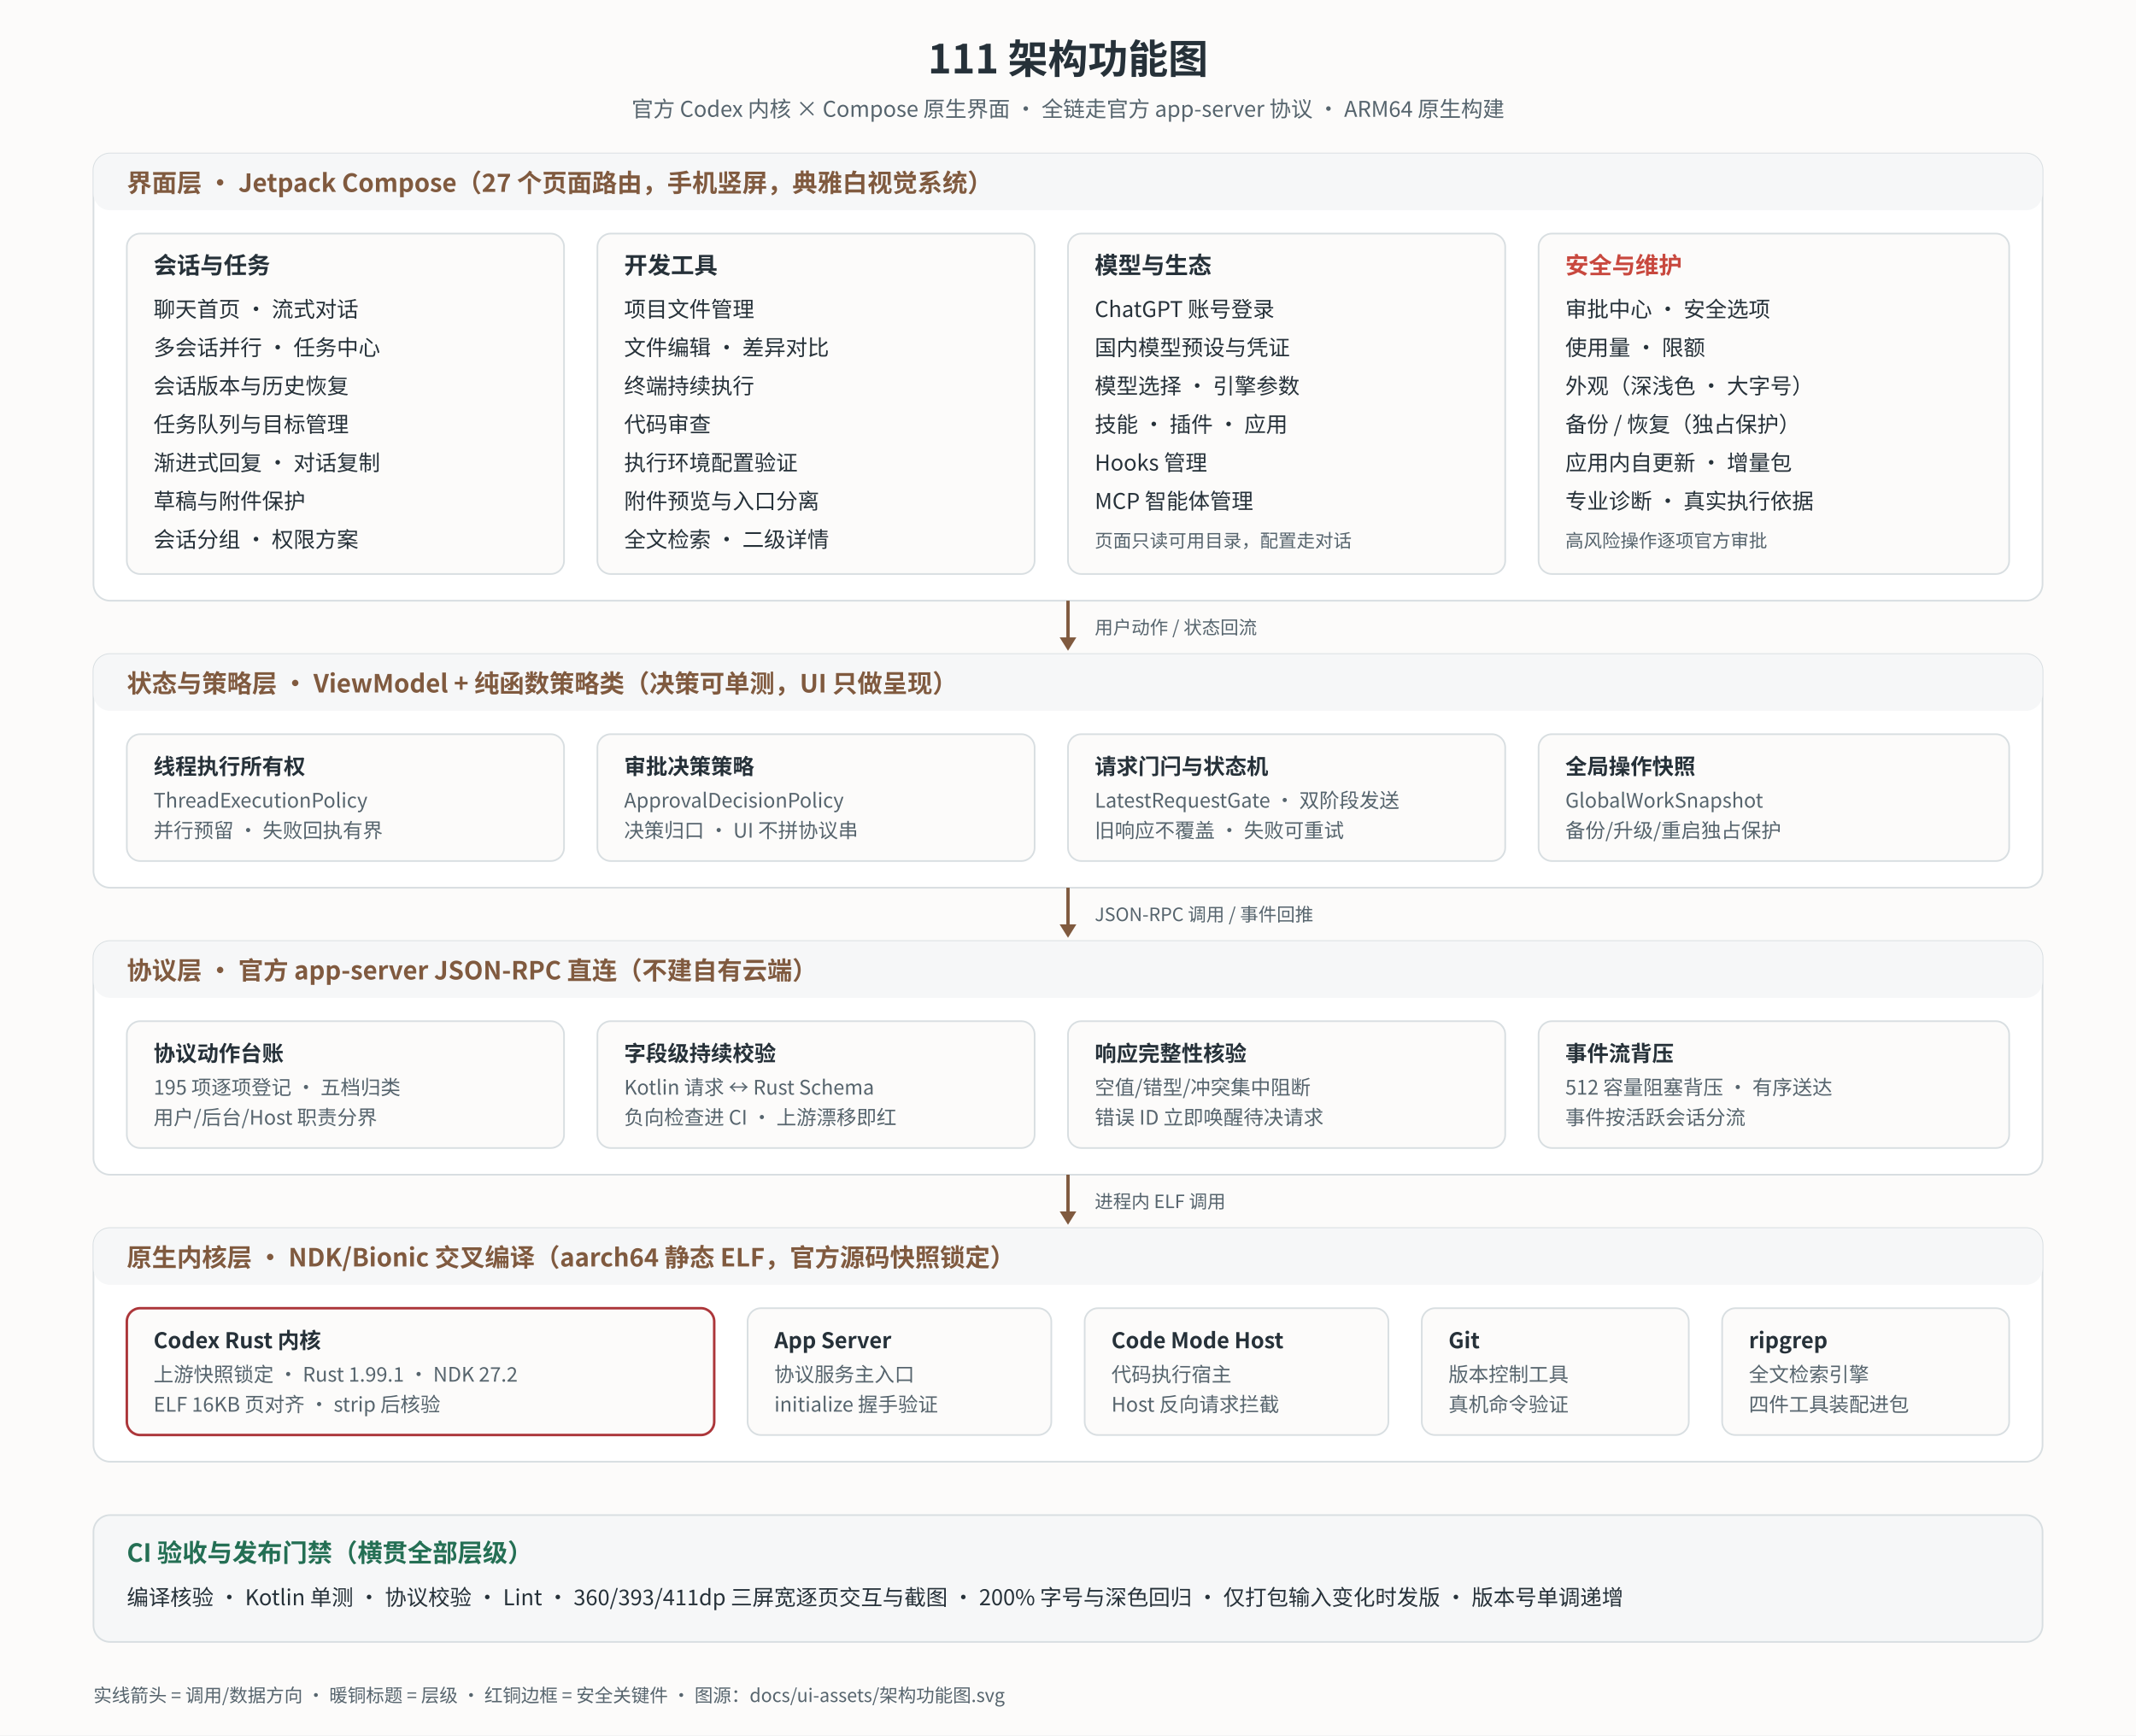
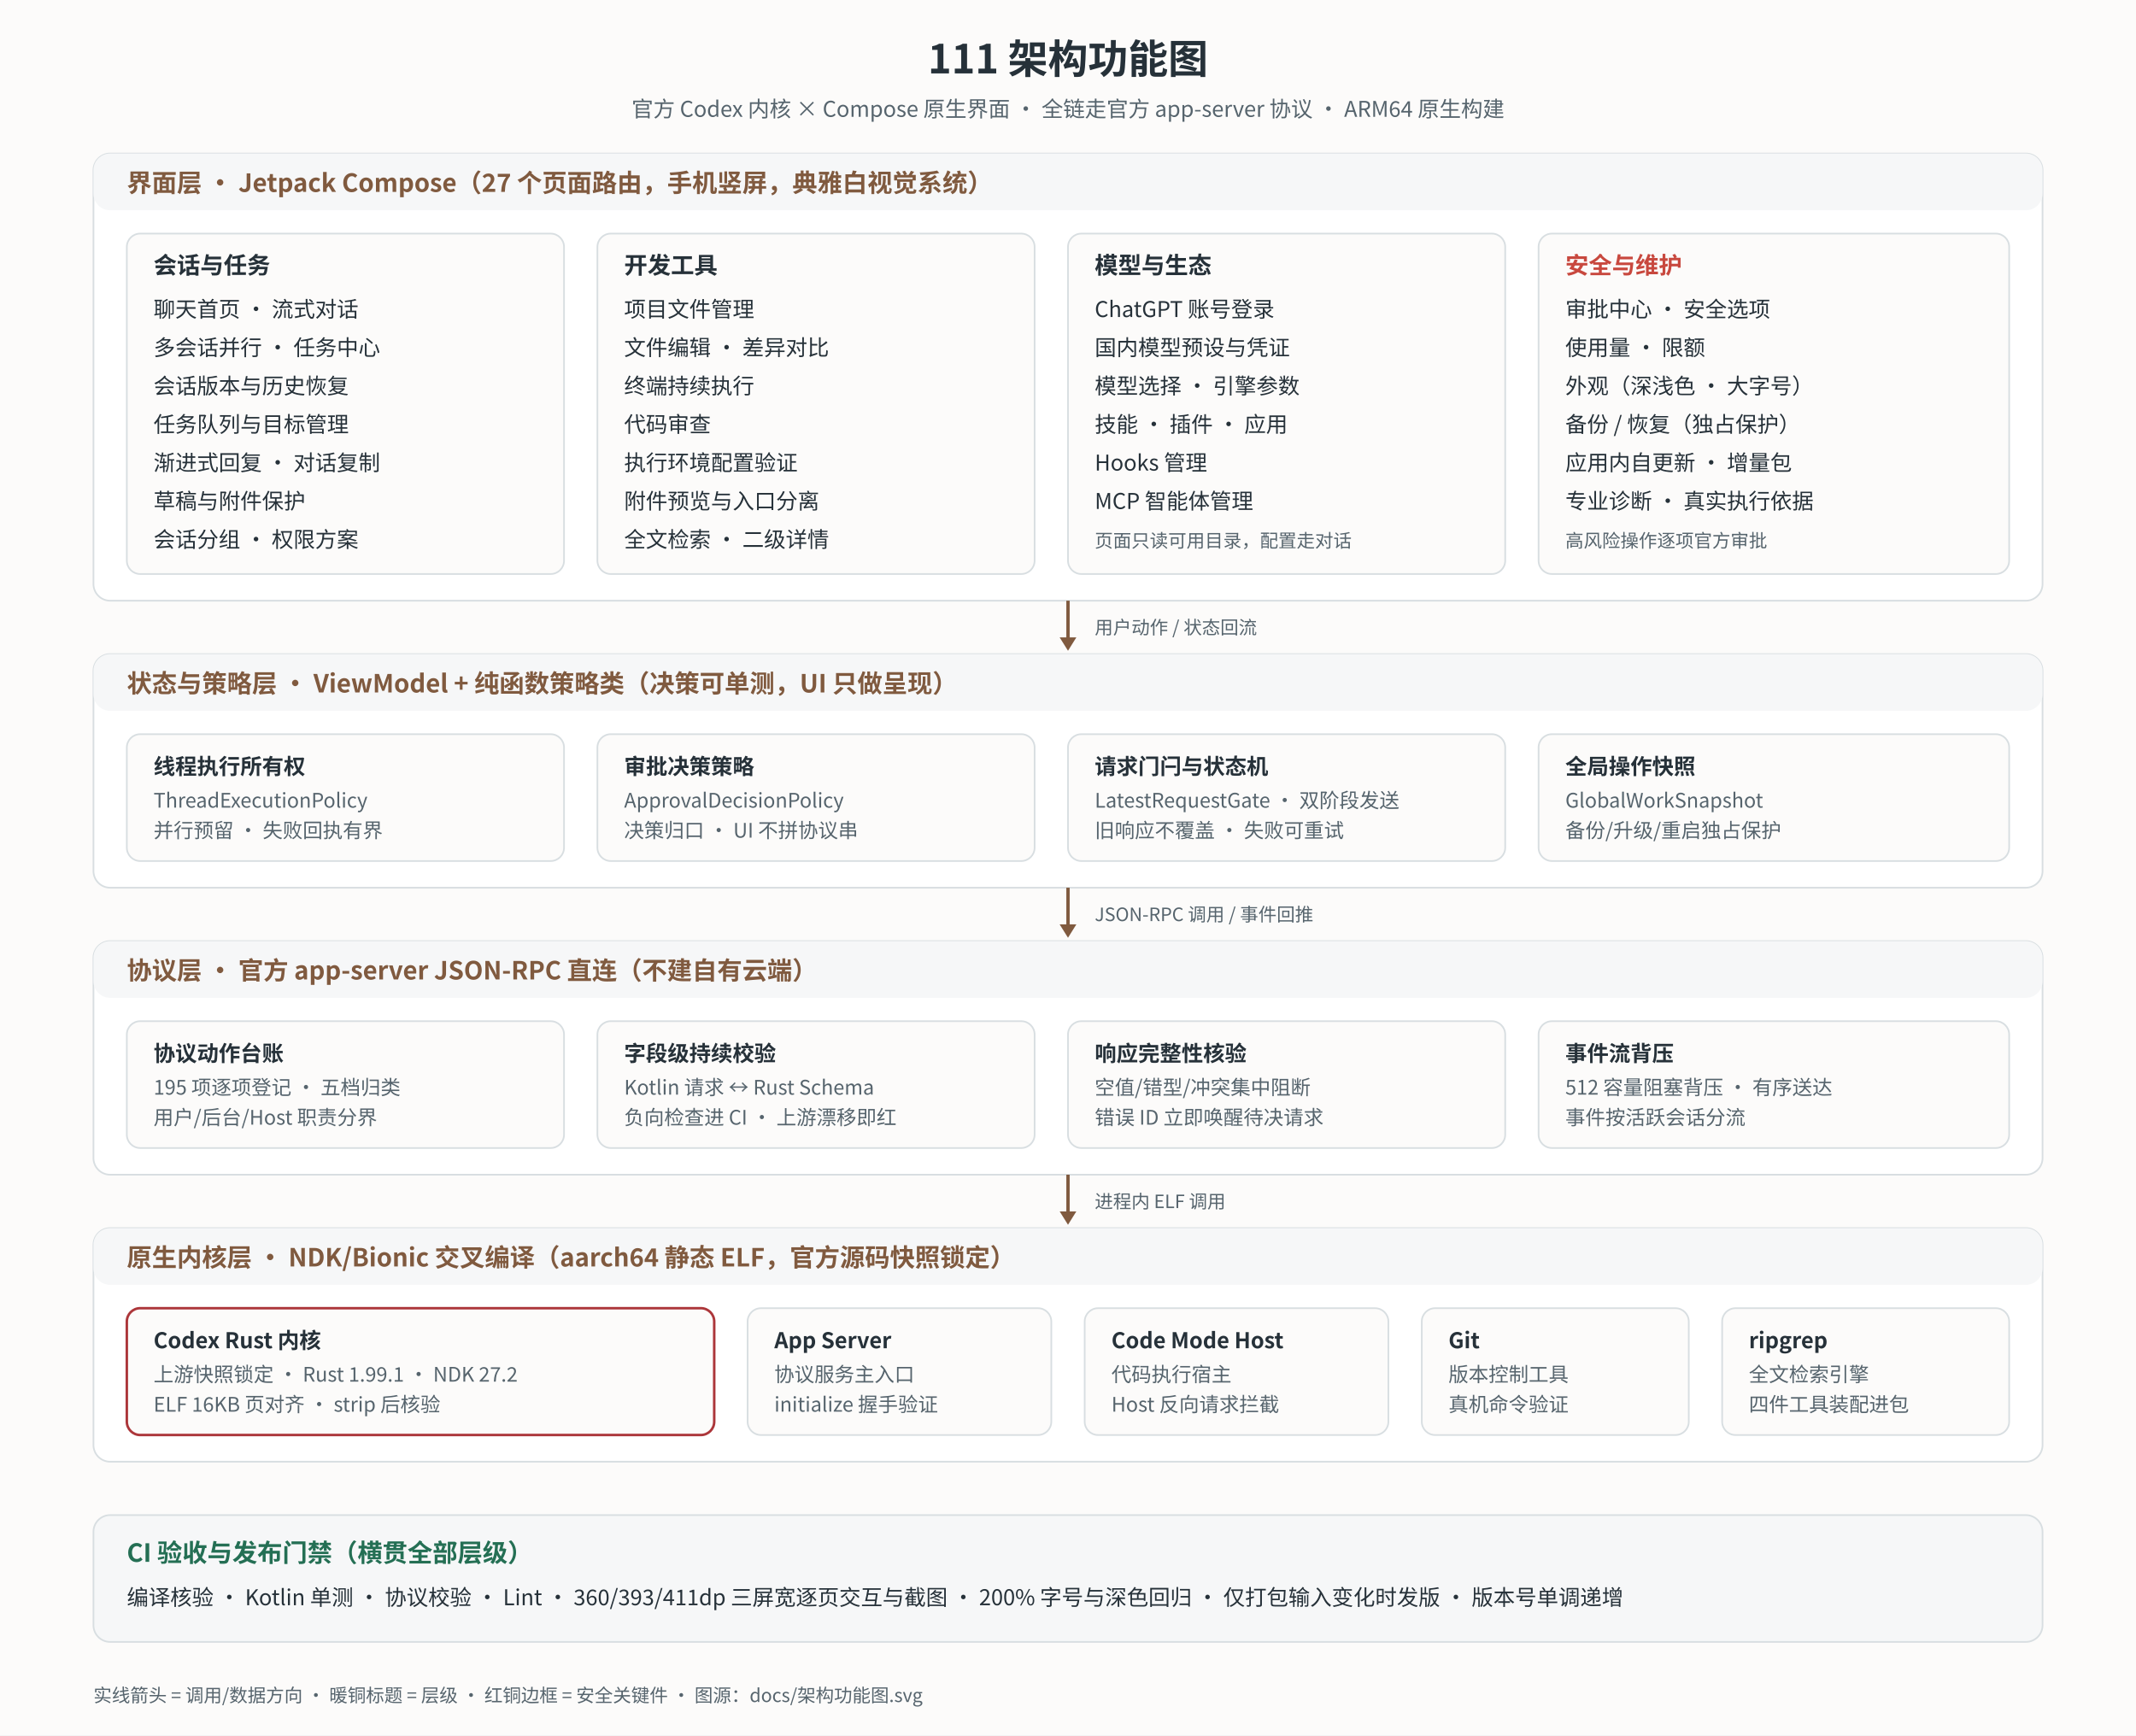
<svg xmlns="http://www.w3.org/2000/svg" width="1280" height="1040" viewBox="0 0 1280 1040" role="img" aria-label="111 架构功能图：Compose 界面层、状态与策略层、协议层、原生内核层四层结构，底部横贯 CI 验收与发布门禁">
  <rect width="1280" height="1040" fill="#FCFBFA" />
  <g font-family="Noto Sans CJK SC, PingFang SC, Microsoft YaHei, sans-serif">
    <text x="640" y="44" text-anchor="middle" font-size="24" font-weight="700" fill="#263139">111 架构功能图</text>
    <text x="640" y="70" text-anchor="middle" font-size="13" fill="#56646D">官方 Codex 内核 × Compose 原生界面 · 全链走官方 app-server 协议 · ARM64 原生构建</text>
    <rect x="56" y="92" width="1168" height="268" rx="10" fill="#FFFFFF" stroke="#D8DEE1" />
    <rect x="56" y="92" width="1168" height="34" rx="10" fill="#F6F7F8" />
    <text x="76" y="115" font-size="15" font-weight="700" fill="#805A3F">界面层 · Jetpack Compose（27 个页面路由，手机竖屏，典雅白视觉系统）</text>
    <rect x="76" y="140" width="262" height="204" rx="8" fill="#FCFBFA" stroke="#D8DEE1" />
    <text x="92" y="164" font-size="14" font-weight="700" fill="#263139">会话与任务</text>
    <text x="92" y="190" font-size="13" fill="#263139">聊天首页 · 流式对话</text>
    <text x="92" y="213" font-size="13" fill="#263139">多会话并行 · 任务中心</text>
    <text x="92" y="236" font-size="13" fill="#263139">会话版本与历史恢复</text>
    <text x="92" y="259" font-size="13" fill="#263139">任务队列与目标管理</text>
    <text x="92" y="282" font-size="13" fill="#263139">渐进式回复 · 对话复制</text>
    <text x="92" y="305" font-size="13" fill="#263139">草稿与附件保护</text>
    <text x="92" y="328" font-size="13" fill="#263139">会话分组 · 权限方案</text>
    <rect x="358" y="140" width="262" height="204" rx="8" fill="#FCFBFA" stroke="#D8DEE1" />
    <text x="374" y="164" font-size="14" font-weight="700" fill="#263139">开发工具</text>
    <text x="374" y="190" font-size="13" fill="#263139">项目文件管理</text>
    <text x="374" y="213" font-size="13" fill="#263139">文件编辑 · 差异对比</text>
    <text x="374" y="236" font-size="13" fill="#263139">终端持续执行</text>
    <text x="374" y="259" font-size="13" fill="#263139">代码审查</text>
    <text x="374" y="282" font-size="13" fill="#263139">执行环境配置验证</text>
    <text x="374" y="305" font-size="13" fill="#263139">附件预览与入口分离</text>
    <text x="374" y="328" font-size="13" fill="#263139">全文检索 · 二级详情</text>
    <rect x="640" y="140" width="262" height="204" rx="8" fill="#FCFBFA" stroke="#D8DEE1" />
    <text x="656" y="164" font-size="14" font-weight="700" fill="#263139">模型与生态</text>
    <text x="656" y="190" font-size="13" fill="#263139">ChatGPT 账号登录</text>
    <text x="656" y="213" font-size="13" fill="#263139">国内模型预设与凭证</text>
    <text x="656" y="236" font-size="13" fill="#263139">模型选择 · 引擎参数</text>
    <text x="656" y="259" font-size="13" fill="#263139">技能 · 插件 · 应用</text>
    <text x="656" y="282" font-size="13" fill="#263139">Hooks 管理</text>
    <text x="656" y="305" font-size="13" fill="#263139">MCP 智能体管理</text>
    <text x="656" y="328" font-size="11" fill="#56646D">页面只读可用目录，配置走对话</text>
    <rect x="922" y="140" width="282" height="204" rx="8" fill="#FCFBFA" stroke="#D8DEE1" />
    <text x="938" y="164" font-size="14" font-weight="700" fill="#C8483E">安全与维护</text>
    <text x="938" y="190" font-size="13" fill="#263139">审批中心 · 安全选项</text>
    <text x="938" y="213" font-size="13" fill="#263139">使用量 · 限额</text>
    <text x="938" y="236" font-size="13" fill="#263139">外观（深浅色 · 大字号）</text>
    <text x="938" y="259" font-size="13" fill="#263139">备份 / 恢复（独占保护）</text>
    <text x="938" y="282" font-size="13" fill="#263139">应用内自更新 · 增量包</text>
    <text x="938" y="305" font-size="13" fill="#263139">专业诊断 · 真实执行依据</text>
    <text x="938" y="328" font-size="11" fill="#56646D">高风险操作逐项官方审批</text>
    <line x1="640" y1="360" x2="640" y2="384" stroke="#805A3F" stroke-width="2" />
    <polygon points="640,390 635,382 645,382" fill="#805A3F" />
    <text x="656" y="380" font-size="11" fill="#56646D">用户动作 / 状态回流</text>
    <rect x="56" y="392" width="1168" height="140" rx="10" fill="#FFFFFF" stroke="#D8DEE1" />
    <rect x="56" y="392" width="1168" height="34" rx="10" fill="#F6F7F8" />
    <text x="76" y="415" font-size="15" font-weight="700" fill="#805A3F">状态与策略层 · ViewModel + 纯函数策略类（决策可单测，UI 只做呈现）</text>
    <rect x="76" y="440" width="262" height="76" rx="8" fill="#FCFBFA" stroke="#D8DEE1" />
    <text x="92" y="464" font-size="13" font-weight="700" fill="#263139">线程执行所有权</text>
    <text x="92" y="484" font-size="12" fill="#56646D">ThreadExecutionPolicy</text>
    <text x="92" y="502" font-size="12" fill="#56646D">并行预留 · 失败回执有界</text>
    <rect x="358" y="440" width="262" height="76" rx="8" fill="#FCFBFA" stroke="#D8DEE1" />
    <text x="374" y="464" font-size="13" font-weight="700" fill="#263139">审批决策策略</text>
    <text x="374" y="484" font-size="12" fill="#56646D">ApprovalDecisionPolicy</text>
    <text x="374" y="502" font-size="12" fill="#56646D">决策归口 · UI 不拼协议串</text>
    <rect x="640" y="440" width="262" height="76" rx="8" fill="#FCFBFA" stroke="#D8DEE1" />
    <text x="656" y="464" font-size="13" font-weight="700" fill="#263139">请求门闩与状态机</text>
    <text x="656" y="484" font-size="12" fill="#56646D">LatestRequestGate · 双阶段发送</text>
    <text x="656" y="502" font-size="12" fill="#56646D">旧响应不覆盖 · 失败可重试</text>
    <rect x="922" y="440" width="282" height="76" rx="8" fill="#FCFBFA" stroke="#D8DEE1" />
    <text x="938" y="464" font-size="13" font-weight="700" fill="#263139">全局操作快照</text>
    <text x="938" y="484" font-size="12" fill="#56646D">GlobalWorkSnapshot</text>
    <text x="938" y="502" font-size="12" fill="#56646D">备份/升级/重启独占保护</text>
    <line x1="640" y1="532" x2="640" y2="556" stroke="#805A3F" stroke-width="2" />
    <polygon points="640,562 635,554 645,554" fill="#805A3F" />
    <text x="656" y="552" font-size="11" fill="#56646D">JSON-RPC 调用 / 事件回推</text>
    <rect x="56" y="564" width="1168" height="140" rx="10" fill="#FFFFFF" stroke="#D8DEE1" />
    <rect x="56" y="564" width="1168" height="34" rx="10" fill="#F6F7F8" />
    <text x="76" y="587" font-size="15" font-weight="700" fill="#805A3F">协议层 · 官方 app-server JSON-RPC 直连（不建自有云端）</text>
    <rect x="76" y="612" width="262" height="76" rx="8" fill="#FCFBFA" stroke="#D8DEE1" />
    <text x="92" y="636" font-size="13" font-weight="700" fill="#263139">协议动作台账</text>
    <text x="92" y="656" font-size="12" fill="#56646D">195 项逐项登记 · 五档归类</text>
    <text x="92" y="674" font-size="12" fill="#56646D">用户/后台/Host 职责分界</text>
    <rect x="358" y="612" width="262" height="76" rx="8" fill="#FCFBFA" stroke="#D8DEE1" />
    <text x="374" y="636" font-size="13" font-weight="700" fill="#263139">字段级持续校验</text>
    <text x="374" y="656" font-size="12" fill="#56646D">Kotlin 请求 ↔ Rust Schema</text>
    <text x="374" y="674" font-size="12" fill="#56646D">负向检查进 CI · 上游漂移即红</text>
    <rect x="640" y="612" width="262" height="76" rx="8" fill="#FCFBFA" stroke="#D8DEE1" />
    <text x="656" y="636" font-size="13" font-weight="700" fill="#263139">响应完整性核验</text>
    <text x="656" y="656" font-size="12" fill="#56646D">空值/错型/冲突集中阻断</text>
    <text x="656" y="674" font-size="12" fill="#56646D">错误 ID 立即唤醒待决请求</text>
    <rect x="922" y="612" width="282" height="76" rx="8" fill="#FCFBFA" stroke="#D8DEE1" />
    <text x="938" y="636" font-size="13" font-weight="700" fill="#263139">事件流背压</text>
    <text x="938" y="656" font-size="12" fill="#56646D">512 容量阻塞背压 · 有序送达</text>
    <text x="938" y="674" font-size="12" fill="#56646D">事件按活跃会话分流</text>
    <line x1="640" y1="704" x2="640" y2="728" stroke="#805A3F" stroke-width="2" />
    <polygon points="640,734 635,726 645,726" fill="#805A3F" />
    <text x="656" y="724" font-size="11" fill="#56646D">进程内 ELF 调用</text>
    <rect x="56" y="736" width="1168" height="140" rx="10" fill="#FFFFFF" stroke="#D8DEE1" />
    <rect x="56" y="736" width="1168" height="34" rx="10" fill="#F6F7F8" />
    <text x="76" y="759" font-size="15" font-weight="700" fill="#805A3F">原生内核层 · NDK/Bionic 交叉编译（aarch64 静态 ELF，官方源码快照锁定）</text>
    <rect x="76" y="784" width="352" height="76" rx="8" fill="#FCFBFA" stroke="#AC363A" stroke-width="1.5" />
    <text x="92" y="808" font-size="13" font-weight="700" fill="#263139">Codex Rust 内核</text>
    <text x="92" y="828" font-size="12" fill="#56646D">上游快照锁定 · Rust 1.99.1 · NDK 27.2</text>
    <text x="92" y="846" font-size="12" fill="#56646D">ELF 16KB 页对齐 · strip 后核验</text>
    <rect x="448" y="784" width="182" height="76" rx="8" fill="#FCFBFA" stroke="#D8DEE1" />
    <text x="464" y="808" font-size="13" font-weight="700" fill="#263139">App Server</text>
    <text x="464" y="828" font-size="12" fill="#56646D">协议服务主入口</text>
    <text x="464" y="846" font-size="12" fill="#56646D">initialize 握手验证</text>
    <rect x="650" y="784" width="182" height="76" rx="8" fill="#FCFBFA" stroke="#D8DEE1" />
    <text x="666" y="808" font-size="13" font-weight="700" fill="#263139">Code Mode Host</text>
    <text x="666" y="828" font-size="12" fill="#56646D">代码执行宿主</text>
    <text x="666" y="846" font-size="12" fill="#56646D">Host 反向请求拦截</text>
    <rect x="852" y="784" width="160" height="76" rx="8" fill="#FCFBFA" stroke="#D8DEE1" />
    <text x="868" y="808" font-size="13" font-weight="700" fill="#263139">Git</text>
    <text x="868" y="828" font-size="12" fill="#56646D">版本控制工具</text>
    <text x="868" y="846" font-size="12" fill="#56646D">真机命令验证</text>
    <rect x="1032" y="784" width="172" height="76" rx="8" fill="#FCFBFA" stroke="#D8DEE1" />
    <text x="1048" y="808" font-size="13" font-weight="700" fill="#263139">ripgrep</text>
    <text x="1048" y="828" font-size="12" fill="#56646D">全文检索引擎</text>
    <text x="1048" y="846" font-size="12" fill="#56646D">四件工具装配进包</text>
    <rect x="56" y="908" width="1168" height="76" rx="10" fill="#F6F7F8" stroke="#D8DEE1" />
    <text x="76" y="936" font-size="15" font-weight="700" fill="#246F54">CI 验收与发布门禁（横贯全部层级）</text>
    <text x="76" y="962" font-size="13" fill="#263139">编译核验 · Kotlin 单测 · 协议校验 · Lint · 360/393/411dp 三屏宽逐页交互与截图 · 200% 字号与深色回归 · 仅打包输入变化时发版 · 版本号单调递增</text>
-     <text x="56" y="1020" font-size="11" fill="#56646D">实线箭头 = 调用/数据方向 · 暖铜标题 = 层级 · 红铜边框 = 安全关键件 · 图源：docs/ui-assets/架构功能图.svg</text>
+     <text x="56" y="1020" font-size="11" fill="#56646D">实线箭头 = 调用/数据方向 · 暖铜标题 = 层级 · 红铜边框 = 安全关键件 · 图源：docs/架构功能图.svg</text>
  </g>
</svg>
